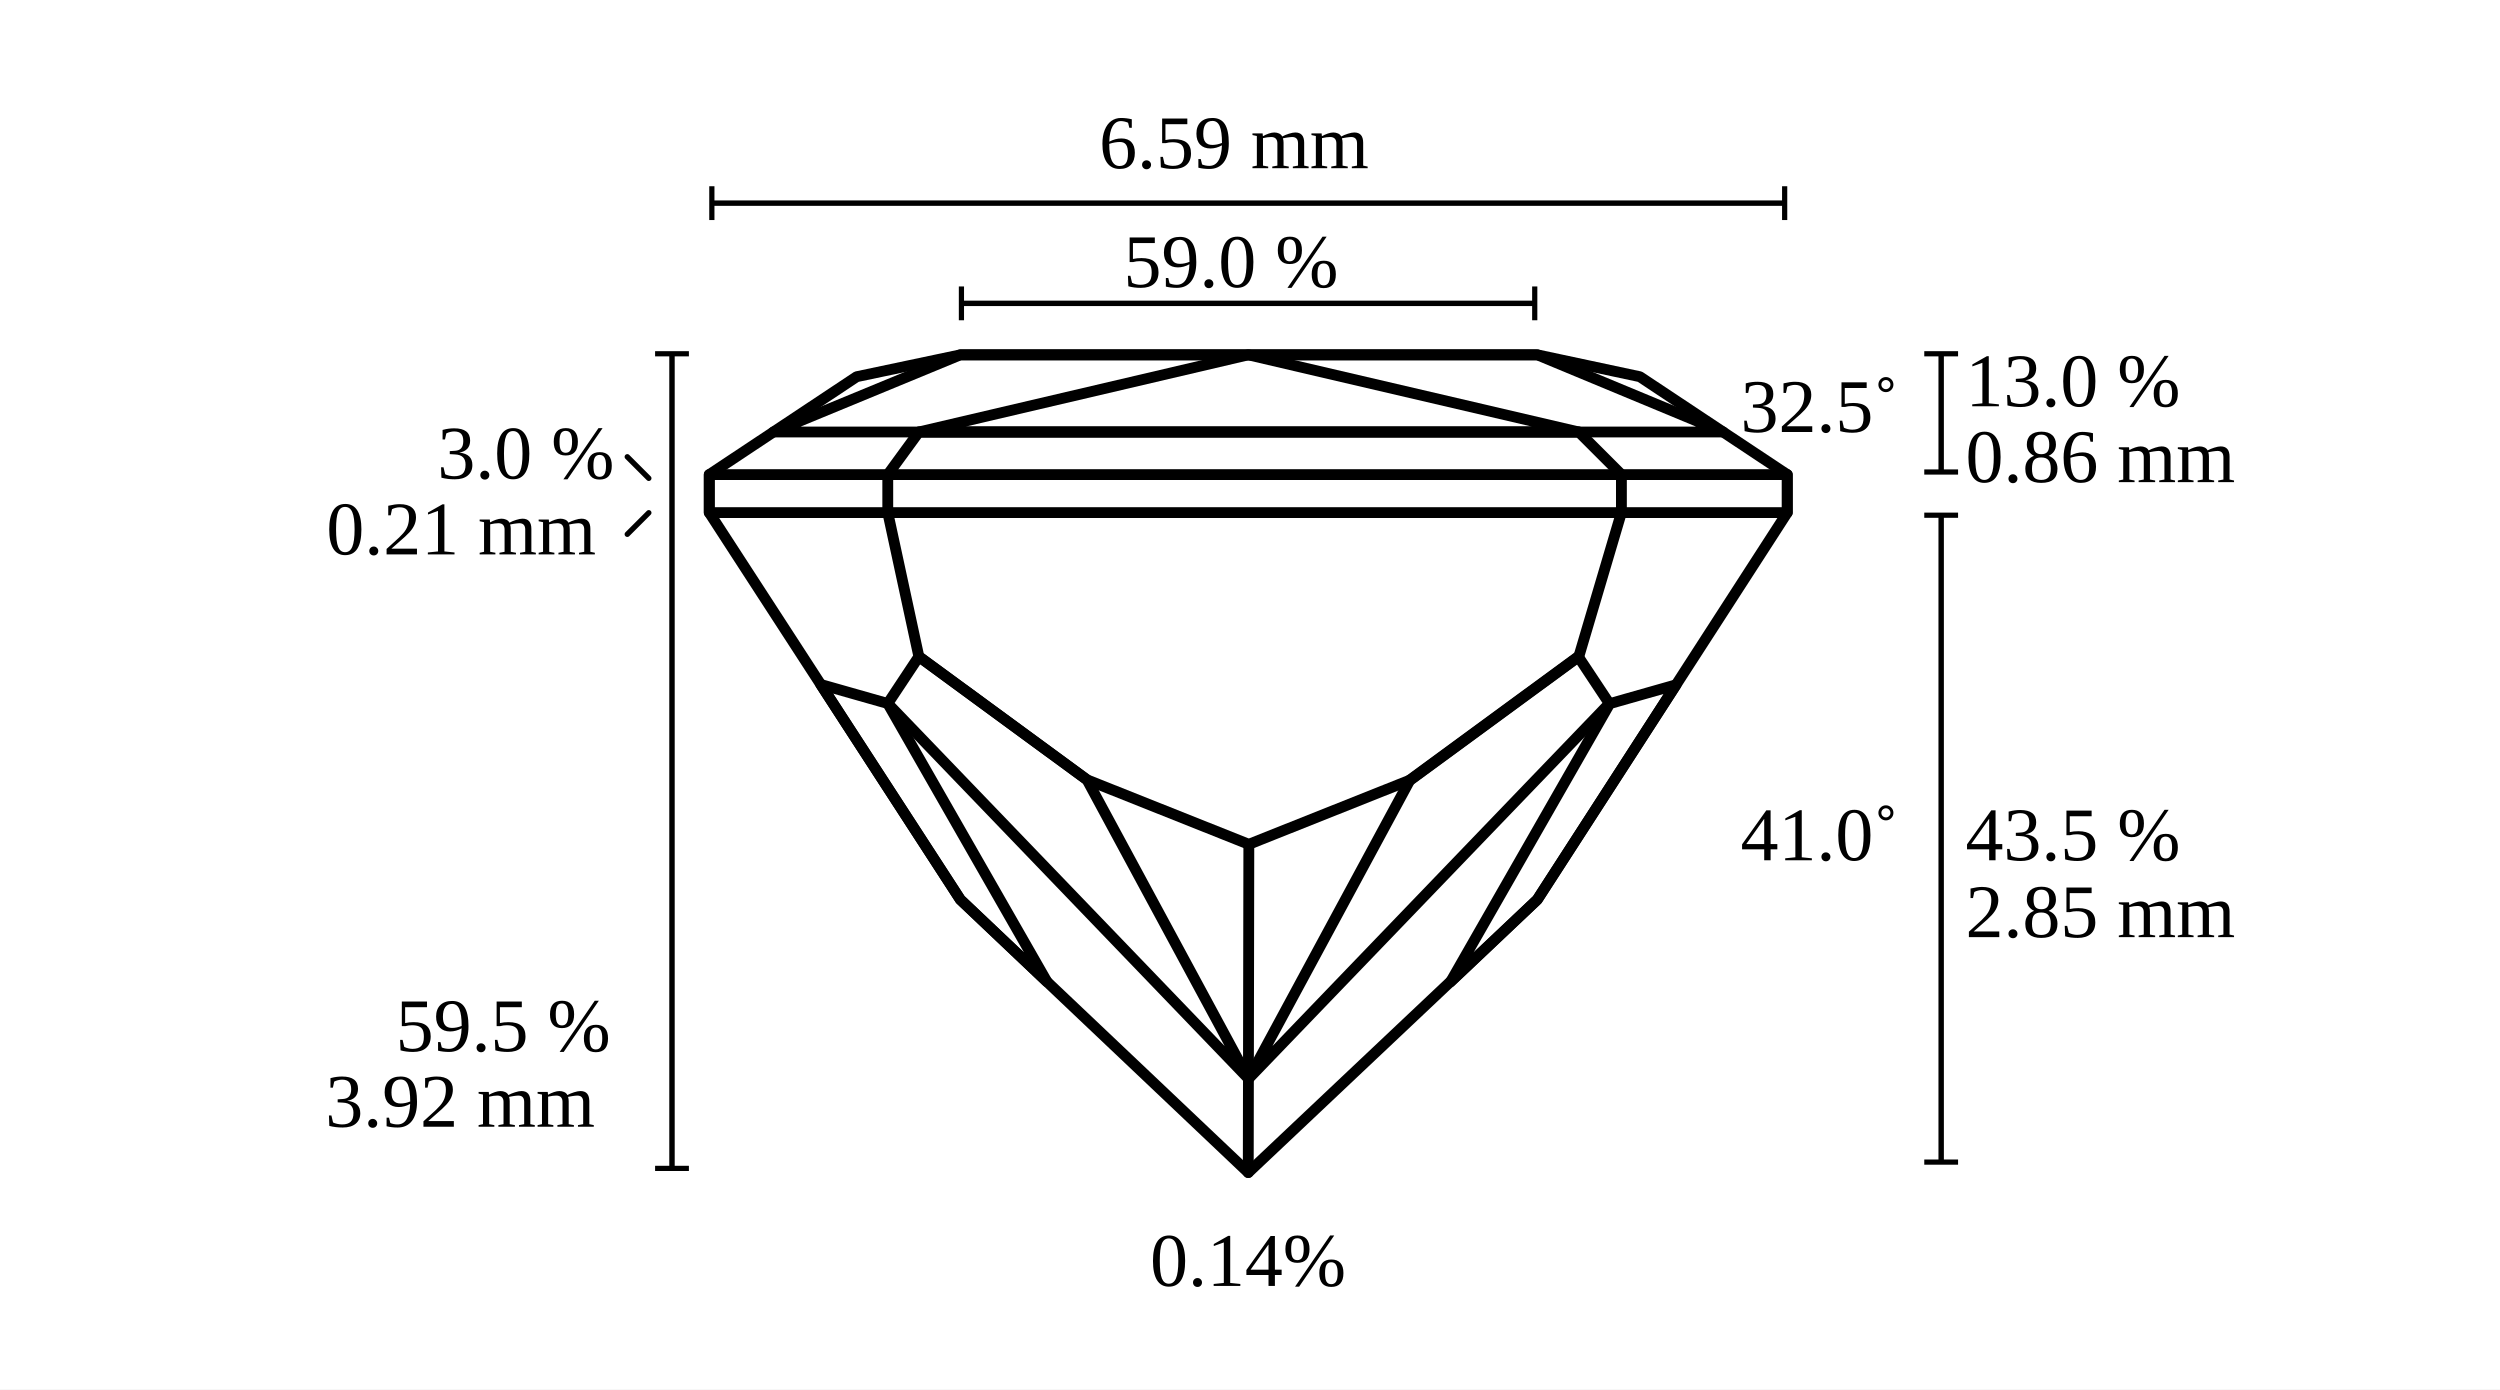
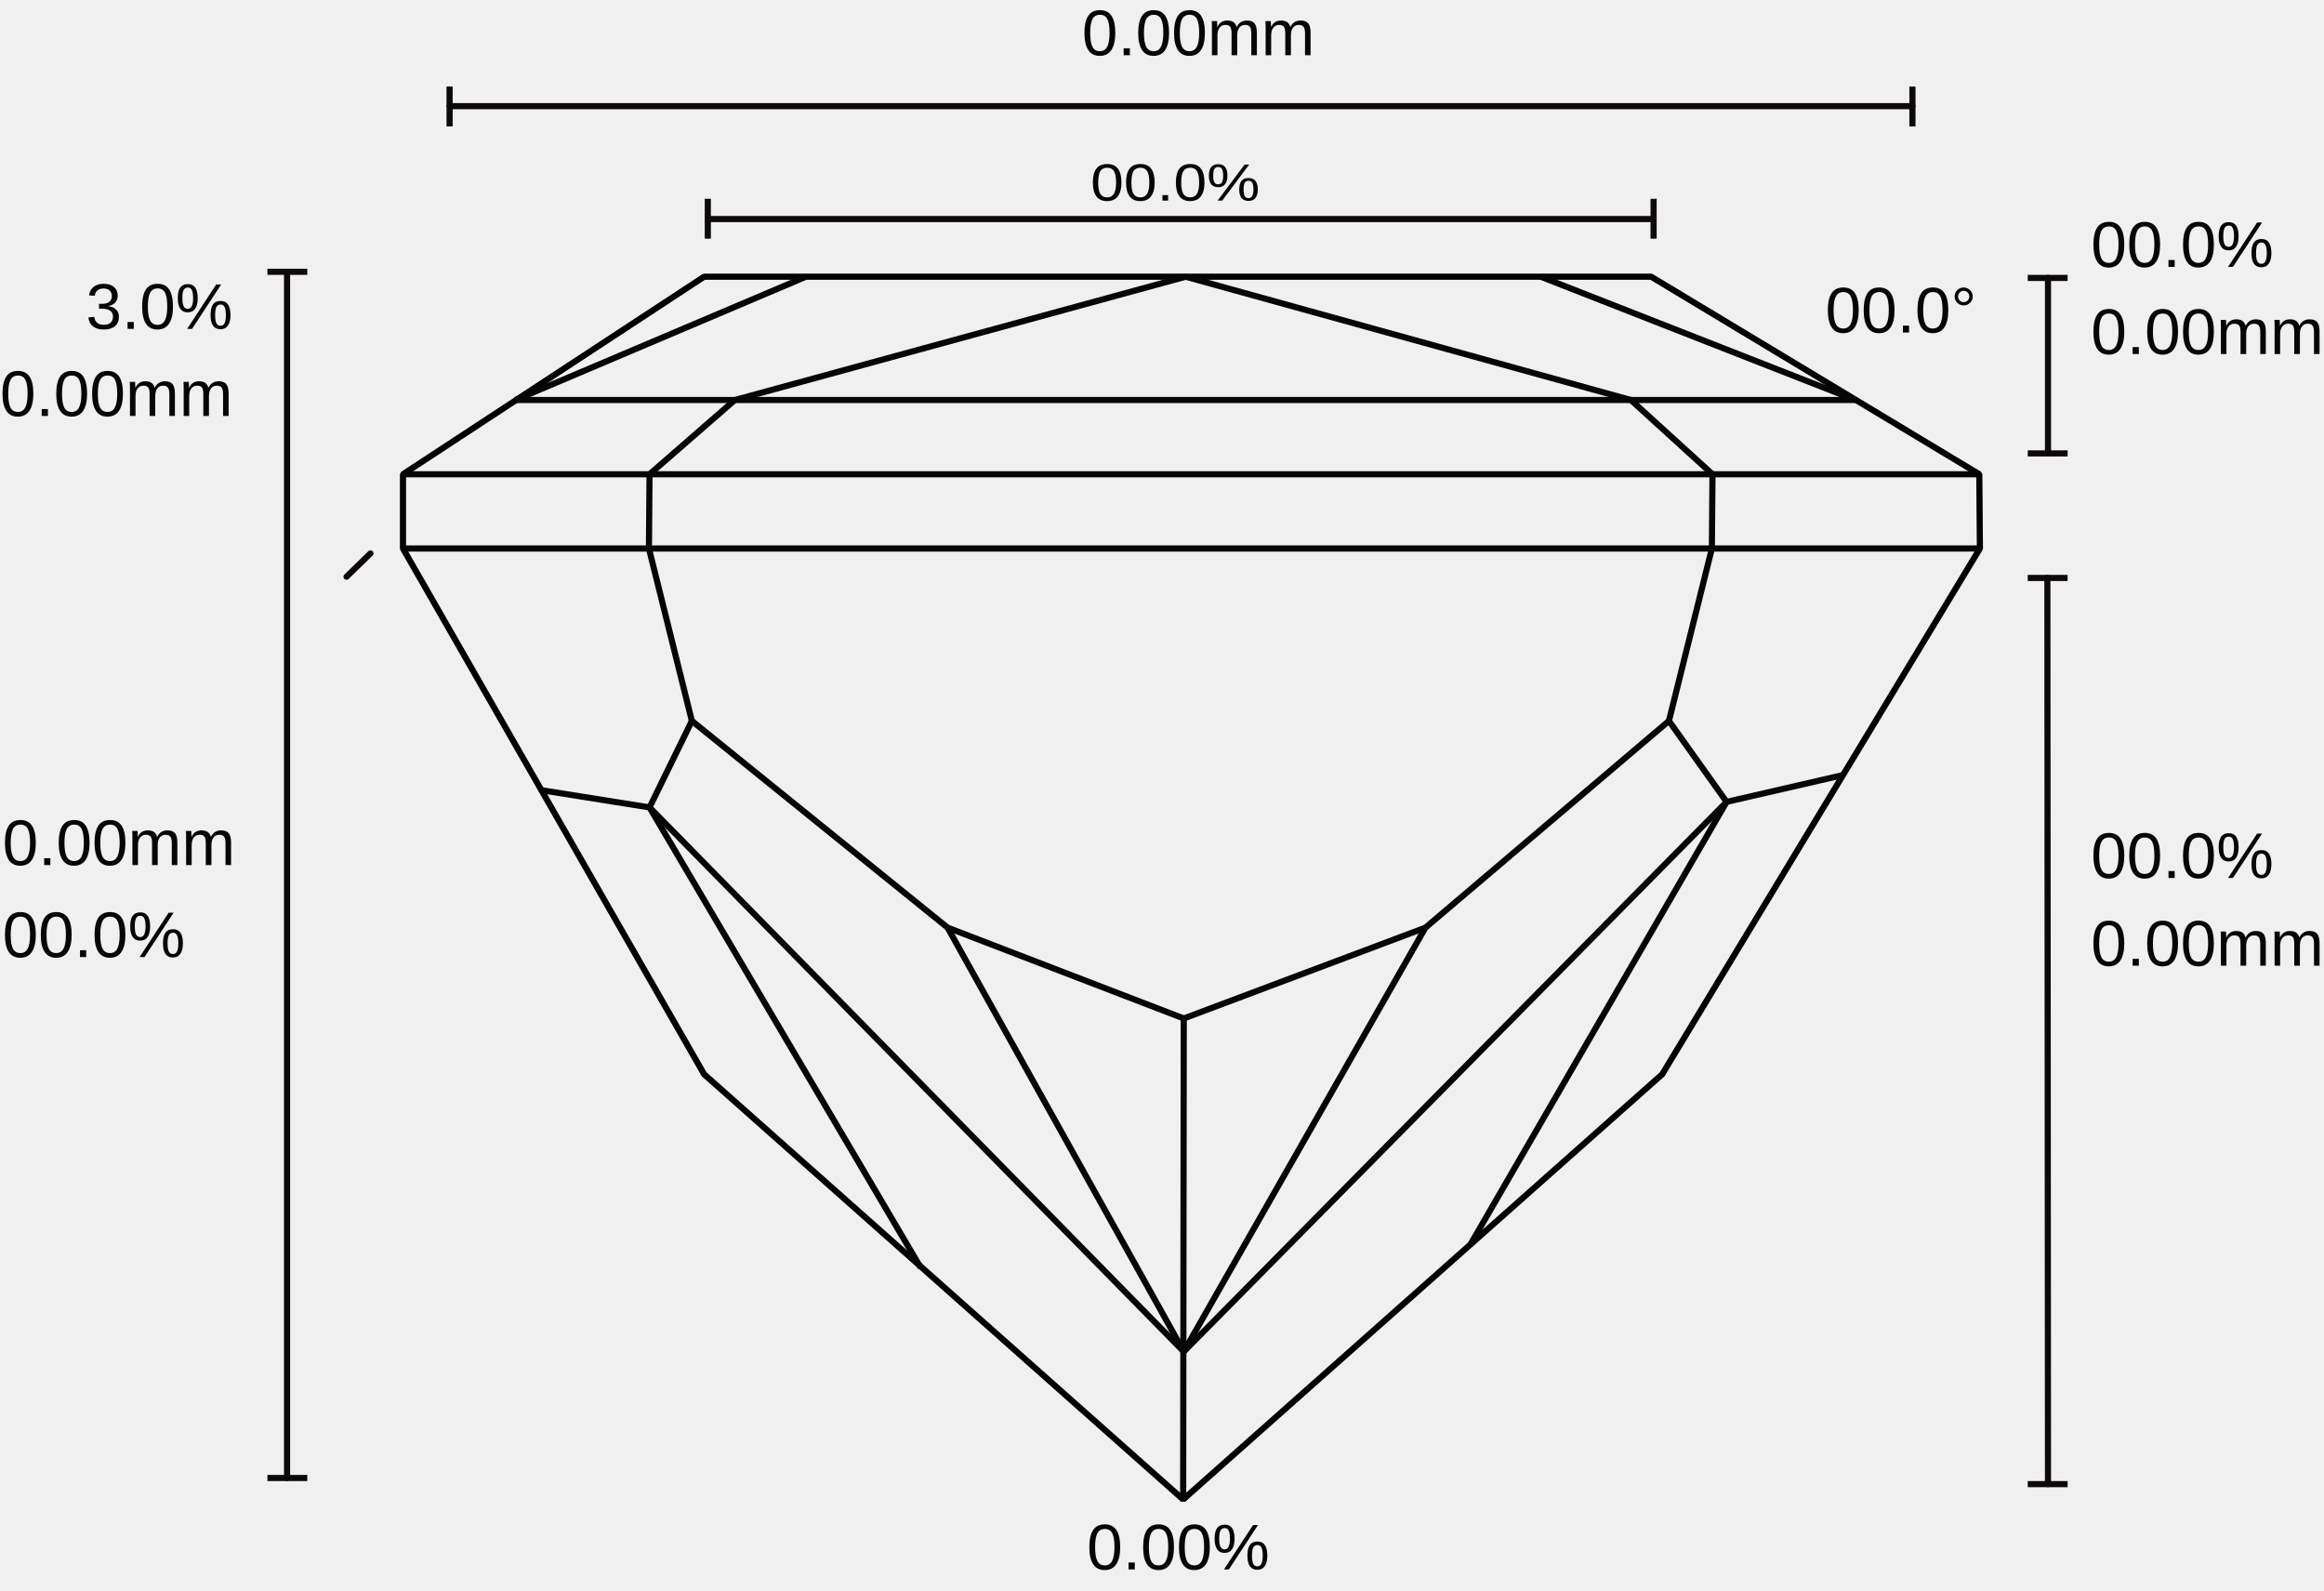
- <svg xmlns="http://www.w3.org/2000/svg" version="1.1" id="Layer_1" x="0px" y="0px" viewBox="0 0 923 513" style="enable-background:new 0 0 923 513;" xml:space="preserve">
-   <rect style="fill:#FFFFFF;" width="923" height="513" />
-   <g>
-     <path style="fill:none;stroke:#000000;stroke-miterlimit:10;" d="M261.857,175.225" />
-     <polygon style="fill:none;stroke:#000000;stroke-width:4;stroke-linecap:round;stroke-linejoin:round;stroke-miterlimit:10;" points="   261.857,175.225 316.284,139.082 354.553,131.003 567.586,131.003 605.43,139.082 659.857,175.225 659.857,189.257    567.586,332.129 460.857,432.905 354.553,332.129 261.857,189.257  " />
-     <rect x="261.857" y="175.225" style="fill:none;stroke:#000000;stroke-width:4;stroke-linecap:round;stroke-linejoin:round;stroke-miterlimit:10;" width="398" height="14.032" />
-     <polygon style="fill:none;stroke:#000000;stroke-width:4;stroke-linecap:round;stroke-linejoin:round;stroke-miterlimit:10;" points="   354.553,131.003 285.549,159.492 636.165,159.492 567.586,131.003  " />
-     <polygon style="fill:none;stroke:#000000;stroke-width:4;stroke-linecap:round;stroke-linejoin:round;stroke-miterlimit:10;" points="   339.246,159.492 460.857,131.003 582.893,159.492  " />
-     <path style="fill:none;stroke:#000000;stroke-width:4;stroke-linecap:round;stroke-linejoin:round;stroke-miterlimit:10;" d="   M339.246,159.492" />
-     <polygon style="fill:none;stroke:#000000;stroke-width:4;stroke-linecap:round;stroke-linejoin:round;stroke-miterlimit:10;" points="   339.246,159.492 327.765,175.225 327.765,189.257 339.246,242.409 401.327,287.907 461.07,311.719 520.812,287.907    582.893,242.409 598.626,189.257 598.626,175.225 582.893,159.492  " />
-     <line style="fill:none;stroke:#000000;stroke-width:4;stroke-linecap:round;stroke-linejoin:round;stroke-miterlimit:10;" x1="461.07" y1="311.719" x2="460.857" y2="432.905" />
-     <polygon style="fill:none;stroke:#000000;stroke-width:4;stroke-linecap:round;stroke-linejoin:round;stroke-miterlimit:10;" points="   460.857,398.141 401.327,287.907 339.246,242.409 327.765,259.736  " />
-     <polygon style="fill:none;stroke:#000000;stroke-width:4;stroke-linecap:round;stroke-linejoin:round;stroke-miterlimit:10;" points="   461.07,398.141 520.599,287.907 582.681,242.409 594.161,259.736  " />
-     <polygon style="fill:none;stroke:#000000;stroke-width:4;stroke-linecap:round;stroke-linejoin:round;stroke-miterlimit:10;" points="   303.022,252.704 327.765,259.736 386.532,362.445 354.553,332.129  " />
-     <polygon style="fill:none;stroke:#000000;stroke-width:4;stroke-linecap:round;stroke-linejoin:round;stroke-miterlimit:10;" points="   618.802,252.826 594.325,259.783 535.557,362.491 567.536,332.175  " />
-   </g>
-   <g>
-     <g>
-       <line style="fill:none;stroke:#000000;stroke-width:2;stroke-miterlimit:10;" x1="354.96" y1="112" x2="566.625" y2="112" />
-       <g>
-         <rect x="354" y="105.76" width="1.92" height="12.48" />
-       </g>
-       <g>
-         <rect x="565.666" y="105.76" width="1.92" height="12.48" />
-       </g>
-     </g>
-   </g>
-   <g>
-     <g>
-       <line style="fill:none;stroke:#000000;stroke-width:2;stroke-miterlimit:10;" x1="262.817" y1="75" x2="658.897" y2="75" />
-       <g>
-         <rect x="261.857" y="68.76" width="1.92" height="12.48" />
-       </g>
-       <g>
-         <rect x="657.937" y="68.76" width="1.92" height="12.48" />
-       </g>
-     </g>
-   </g>
-   <g>
-     <g>
-       <line style="fill:none;stroke:#000000;stroke-width:2;stroke-miterlimit:10;" x1="716.68" y1="174.265" x2="716.68" y2="130.612" />
-       <g>
-         <rect x="710.44" y="173.305" width="12.48" height="1.92" />
-       </g>
-       <g>
-         <rect x="710.44" y="129.652" width="12.48" height="1.92" />
-       </g>
-     </g>
-   </g>
-   <g>
-     <g>
-       <line style="fill:none;stroke:#000000;stroke-width:2;stroke-miterlimit:10;" x1="716.68" y1="429.047" x2="716.68" y2="190.217" />
-       <g>
-         <rect x="710.44" y="428.087" width="12.48" height="1.92" />
-       </g>
-       <g>
-         <rect x="710.44" y="189.257" width="12.48" height="1.92" />
-       </g>
-     </g>
-   </g>
-   <g>
-     <g>
-       <line style="fill:none;stroke:#000000;stroke-width:2;stroke-miterlimit:10;" x1="248.101" y1="431.37" x2="248.101" y2="130.612" />
-       <g>
-         <rect x="241.861" y="430.41" width="12.48" height="1.92" />
-       </g>
-       <g>
-         <rect x="241.861" y="129.652" width="12.48" height="1.92" />
-       </g>
-     </g>
-   </g>
-   <text id="SVG_culet_mm" style="font-size: 28px;" transform="matrix(1 0 0 1 424.6157 474.7579)">0.14%</text>
-   <text id="SVG_width_mm" style="font-size: 28px;" transform="matrix(1 0 0 1 405.812 62.0989)">6.59 mm</text>
-   <text id="SVG_table_pre" style="font-size: 28px;" transform="matrix(1 0 0 1 414.8125 105.9998)">59.0 %</text>
-   <text id="SVG_pavillion_rounded" style="font-size: 28px;" transform="matrix(1 0 0 1 642.6279 317.6032)">41.0˚</text>
-   <text id="SVG_crown_rounded" style="font-size: 28px;" transform="matrix(1 0 0 1 642.6277 159.4922)">32.5˚</text>
-   <text id="SVG_crown_pre" style="font-size: 28px;" transform="matrix(1 0 0 1 725.6797 150)">13.0 %</text>
-   <text id="SVG_crown_mm" style="font-size: 28px;" transform="matrix(1 0 0 1 725.6797 178)">0.86 mm</text>
-   <text id="SVG_pavillion_pre" style="font-size: 28px;" transform="matrix(1 0 0 1 725.6797 317.6032)">43.5 %</text>
-   <text id="SVG_pavillion_mm" style="font-size: 28px;" transform="matrix(1 0 0 1 725.6797 346)">2.85 mm</text>
-   <text id="SVG_total_depth_mm" style="font-size: 28px;" transform="matrix(1 0 0 1 146.1042 388.0997)">59.5 %</text>
-   <text id="SVG_total_depth_per" style="font-size: 28px;" transform="matrix(1 0 0 1 120.1042 416)">3.92 mm</text>
-   <text id="SVG_girdle_pre" style="font-size: 28px;" transform="matrix(1 0 0 1 161.4934 176.6825)">3.0 %</text>
-   <text id="SVG_girdle_mm" style="font-size: 28px;" transform="matrix(1 0 0 1 120.4934 204.6825)">0.21 mm</text>
-   <line style="fill:none;stroke:#000000;stroke-width:2;stroke-linecap:round;stroke-miterlimit:10;" x1="231.602" y1="168.66" x2="239.525" y2="176.583" />
-   <line style="fill:none;stroke:#000000;stroke-width:2;stroke-linecap:round;stroke-miterlimit:10;" x1="231.602" y1="197.246" x2="239.525" y2="189.322" />
+ <svg xmlns="http://www.w3.org/2000/svg" id="Слой_1" data-name="Слой 1" viewBox="0 0 378.9 259.2">
+   <defs>
+     <style>.cls-1,.cls-2,.cls-3,.cls-4{fill:none;}.cls-1{stroke:#000;}.cls-1,.cls-3{stroke-linejoin:bevel;}.cls-3{stroke:#070607;}.cls-4{stroke:#0b0909;stroke-linecap:round;stroke-linejoin:round;}.cls-5{fill:#0b0909;}.cls-6,.cls-7{isolation:isolate;fill:#070606;font-family:ArialMT, Arial;}.cls-6{font-size:10.51px;}.cls-7{font-size:8.54px;}</style>
+   </defs>
+   <polygon class="cls-1" points="322.7 77.3 322.8 89.4 271 175.1 192.9 244.4 114.8 175.1 65.7 89.4 65.7 77.3 114.8 45.1 269.2 45.1 322.7 77.3" />
+   <line class="cls-2" x1="322.8" y1="89.4" x2="65.7" y2="89.4" />
+   <line class="cls-3" x1="265.9" y1="65.2" x2="279.2" y2="77.3" />
+   <line class="cls-2" x1="84" y1="65.2" x2="302.5" y2="65.2" />
+   <line class="cls-3" x1="105.9" y1="77.3" x2="119.8" y2="65.2" />
+   <line class="cls-2" x1="105.9" y1="77.3" x2="119.8" y2="65.2" />
+   <line class="cls-2" x1="265.9" y1="65.2" x2="279.2" y2="77.3" />
+   <line class="cls-3" x1="84" y1="65.2" x2="302.5" y2="65.2" />
+   <line class="cls-3" x1="112.8" y1="117.5" x2="154.5" y2="151.2" />
+   <line class="cls-3" x1="322.8" y1="89.4" x2="65.7" y2="89.4" />
+   <line class="cls-2" x1="112.8" y1="117.5" x2="154.5" y2="151.2" />
+   <line class="cls-3" x1="279.1" y1="89.4" x2="279.2" y2="77.3" />
+   <line class="cls-2" x1="232.4" y1="151.2" x2="193" y2="166" />
+   <line class="cls-2" x1="105.9" y1="131.6" x2="150.1" y2="206.6" />
+   <line class="cls-3" x1="105.9" y1="131.6" x2="150.1" y2="206.6" />
+   <line class="cls-2" x1="239.7" y1="202.9" x2="281.5" y2="130.7" />
+   <line class="cls-2" x1="193" y1="166" x2="154.5" y2="151.2" />
+   <line class="cls-3" x1="239.7" y1="202.9" x2="281.5" y2="130.7" />
+   <line class="cls-3" x1="193" y1="166" x2="154.5" y2="151.2" />
+   <line class="cls-3" x1="232.4" y1="151.2" x2="193" y2="166" />
+   <line class="cls-2" x1="193" y1="220.3" x2="154.5" y2="151.2" />
+   <line class="cls-3" x1="193" y1="220.3" x2="154.5" y2="151.2" />
+   <line class="cls-3" x1="232.4" y1="151.2" x2="272.1" y2="117.5" />
+   <line class="cls-2" x1="232.4" y1="151.2" x2="272.1" y2="117.5" />
+   <line class="cls-2" x1="193" y1="220.3" x2="232.4" y2="151.2" />
+   <line class="cls-3" x1="193.3" y1="45.1" x2="119.8" y2="65.2" />
+   <line class="cls-3" x1="193" y1="220.3" x2="232.4" y2="151.2" />
+   <line class="cls-2" x1="279.1" y1="89.4" x2="279.2" y2="77.3" />
+   <line class="cls-2" x1="88.3" y1="128.8" x2="105.9" y2="131.6" />
+   <line class="cls-2" x1="105.9" y1="77.3" x2="105.8" y2="89.4" />
+   <line class="cls-3" x1="88.3" y1="128.8" x2="105.9" y2="131.6" />
+   <line class="cls-3" x1="105.9" y1="77.3" x2="105.8" y2="89.4" />
+   <line class="cls-2" x1="265.9" y1="65.2" x2="193.3" y2="45.1" />
+   <line class="cls-2" x1="193.3" y1="45.1" x2="119.8" y2="65.2" />
+   <line class="cls-3" x1="265.9" y1="65.2" x2="193.3" y2="45.1" />
+   <line class="cls-2" x1="272.1" y1="117.5" x2="279.1" y2="89.4" />
+   <line class="cls-3" x1="193" y1="220.3" x2="105.9" y2="131.6" />
+   <line class="cls-2" x1="112.8" y1="117.5" x2="105.8" y2="89.4" />
+   <line class="cls-3" x1="272.1" y1="117.5" x2="279.1" y2="89.4" />
+   <line class="cls-3" x1="112.8" y1="117.5" x2="105.8" y2="89.4" />
+   <line class="cls-2" x1="193" y1="220.3" x2="105.9" y2="131.6" />
+   <line class="cls-2" x1="193" y1="220.3" x2="281.5" y2="130.7" />
+   <line class="cls-3" x1="193" y1="220.3" x2="281.5" y2="130.7" />
+   <line class="cls-2" x1="322.7" y1="77.3" x2="65.7" y2="77.3" />
+   <line class="cls-2" x1="281.5" y1="130.7" x2="300.6" y2="126.3" />
+   <line class="cls-3" x1="322.7" y1="77.3" x2="65.7" y2="77.3" />
+   <line class="cls-2" x1="302.5" y1="65.2" x2="251.2" y2="45.1" />
+   <line class="cls-3" x1="131.4" y1="45.1" x2="84" y2="65.2" />
+   <line class="cls-2" x1="131.4" y1="45.1" x2="84" y2="65.2" />
+   <line class="cls-3" x1="281.5" y1="130.7" x2="300.6" y2="126.3" />
+   <line class="cls-3" x1="302.5" y1="65.2" x2="251.2" y2="45.1" />
+   <line class="cls-3" x1="272.1" y1="117.5" x2="281.5" y2="130.7" />
+   <line class="cls-2" x1="272.1" y1="117.5" x2="281.5" y2="130.7" />
+   <line class="cls-4" x1="73.3" y1="17.3" x2="311.8" y2="17.3" />
+   <line class="cls-3" x1="112.8" y1="117.5" x2="105.9" y2="131.6" />
+   <line class="cls-2" x1="112.8" y1="117.5" x2="105.9" y2="131.6" />
+   <line class="cls-2" x1="192.9" y1="244.4" x2="193" y2="166" />
+   <line class="cls-3" x1="192.9" y1="244.4" x2="193" y2="166" />
+   <line class="cls-4" x1="46.8" y1="44.3" x2="46.8" y2="240.9" />
+   <rect class="cls-5" x="311.3" y="14.1" width="1" height="6.5" />
+   <rect class="cls-5" x="43.6" y="43.8" width="6.5" height="1" />
+   <rect class="cls-5" x="330.6" y="73.4" width="6.5" height="1" />
+   <rect class="cls-5" x="43.6" y="240.4" width="6.5" height="1" />
+   <line class="cls-4" x1="333.9" y1="45.3" x2="333.9" y2="73.9" />
+   <rect class="cls-5" x="330.6" y="44.8" width="6.5" height="1" />
+   <line class="cls-4" x1="115.4" y1="35.7" x2="269.6" y2="35.7" />
+   <rect class="cls-5" x="269.1" y="32.4" width="1" height="6.5" />
+   <rect class="cls-5" x="114.9" y="32.4" width="1" height="6.5" />
+   <rect class="cls-5" x="72.8" y="14.1" width="1" height="6.5" />
+   <text class="cls-6" transform="translate(176.4 9)">0.00mm</text>
+   <text class="cls-7" transform="translate(177.8 32.7) scale(1.14 1)">00.0%</text>
+   <text class="cls-6" transform="translate(297.6 54.2)">00.0°</text>
+   <text class="cls-6" transform="translate(340.9 157.4)">0.00mm</text>
+   <text class="cls-6" transform="translate(340.9 57.7)">0.00mm</text>
+   <text class="cls-6" transform="translate(177.2 255.8)">0.00%</text>
+   <text class="cls-6" transform="translate(0.4 141)">0.00mm</text>
+   <text class="cls-6" transform="translate(340.9 143.1)">00.0%</text>
+   <text class="cls-6" transform="translate(0.4 156)">00.0%</text>
+   <text class="cls-6" transform="translate(340.9 43.5)">00.0%</text>
+   <text class="cls-6" transform="translate(0 67.8)">0.00mm</text>
+   <rect class="cls-5" x="330.6" y="93.7" width="6.5" height="1" />
+   <line class="cls-4" x1="56.5" y1="94" x2="60.4" y2="90.2" />
+   <line class="cls-4" x1="333.8" y1="94.2" x2="333.9" y2="241.9" />
+   <rect class="cls-5" x="330.6" y="241.4" width="6.5" height="1" />
+   <text class="cls-6" transform="translate(14 53.6)">3.0%</text>
</svg>
